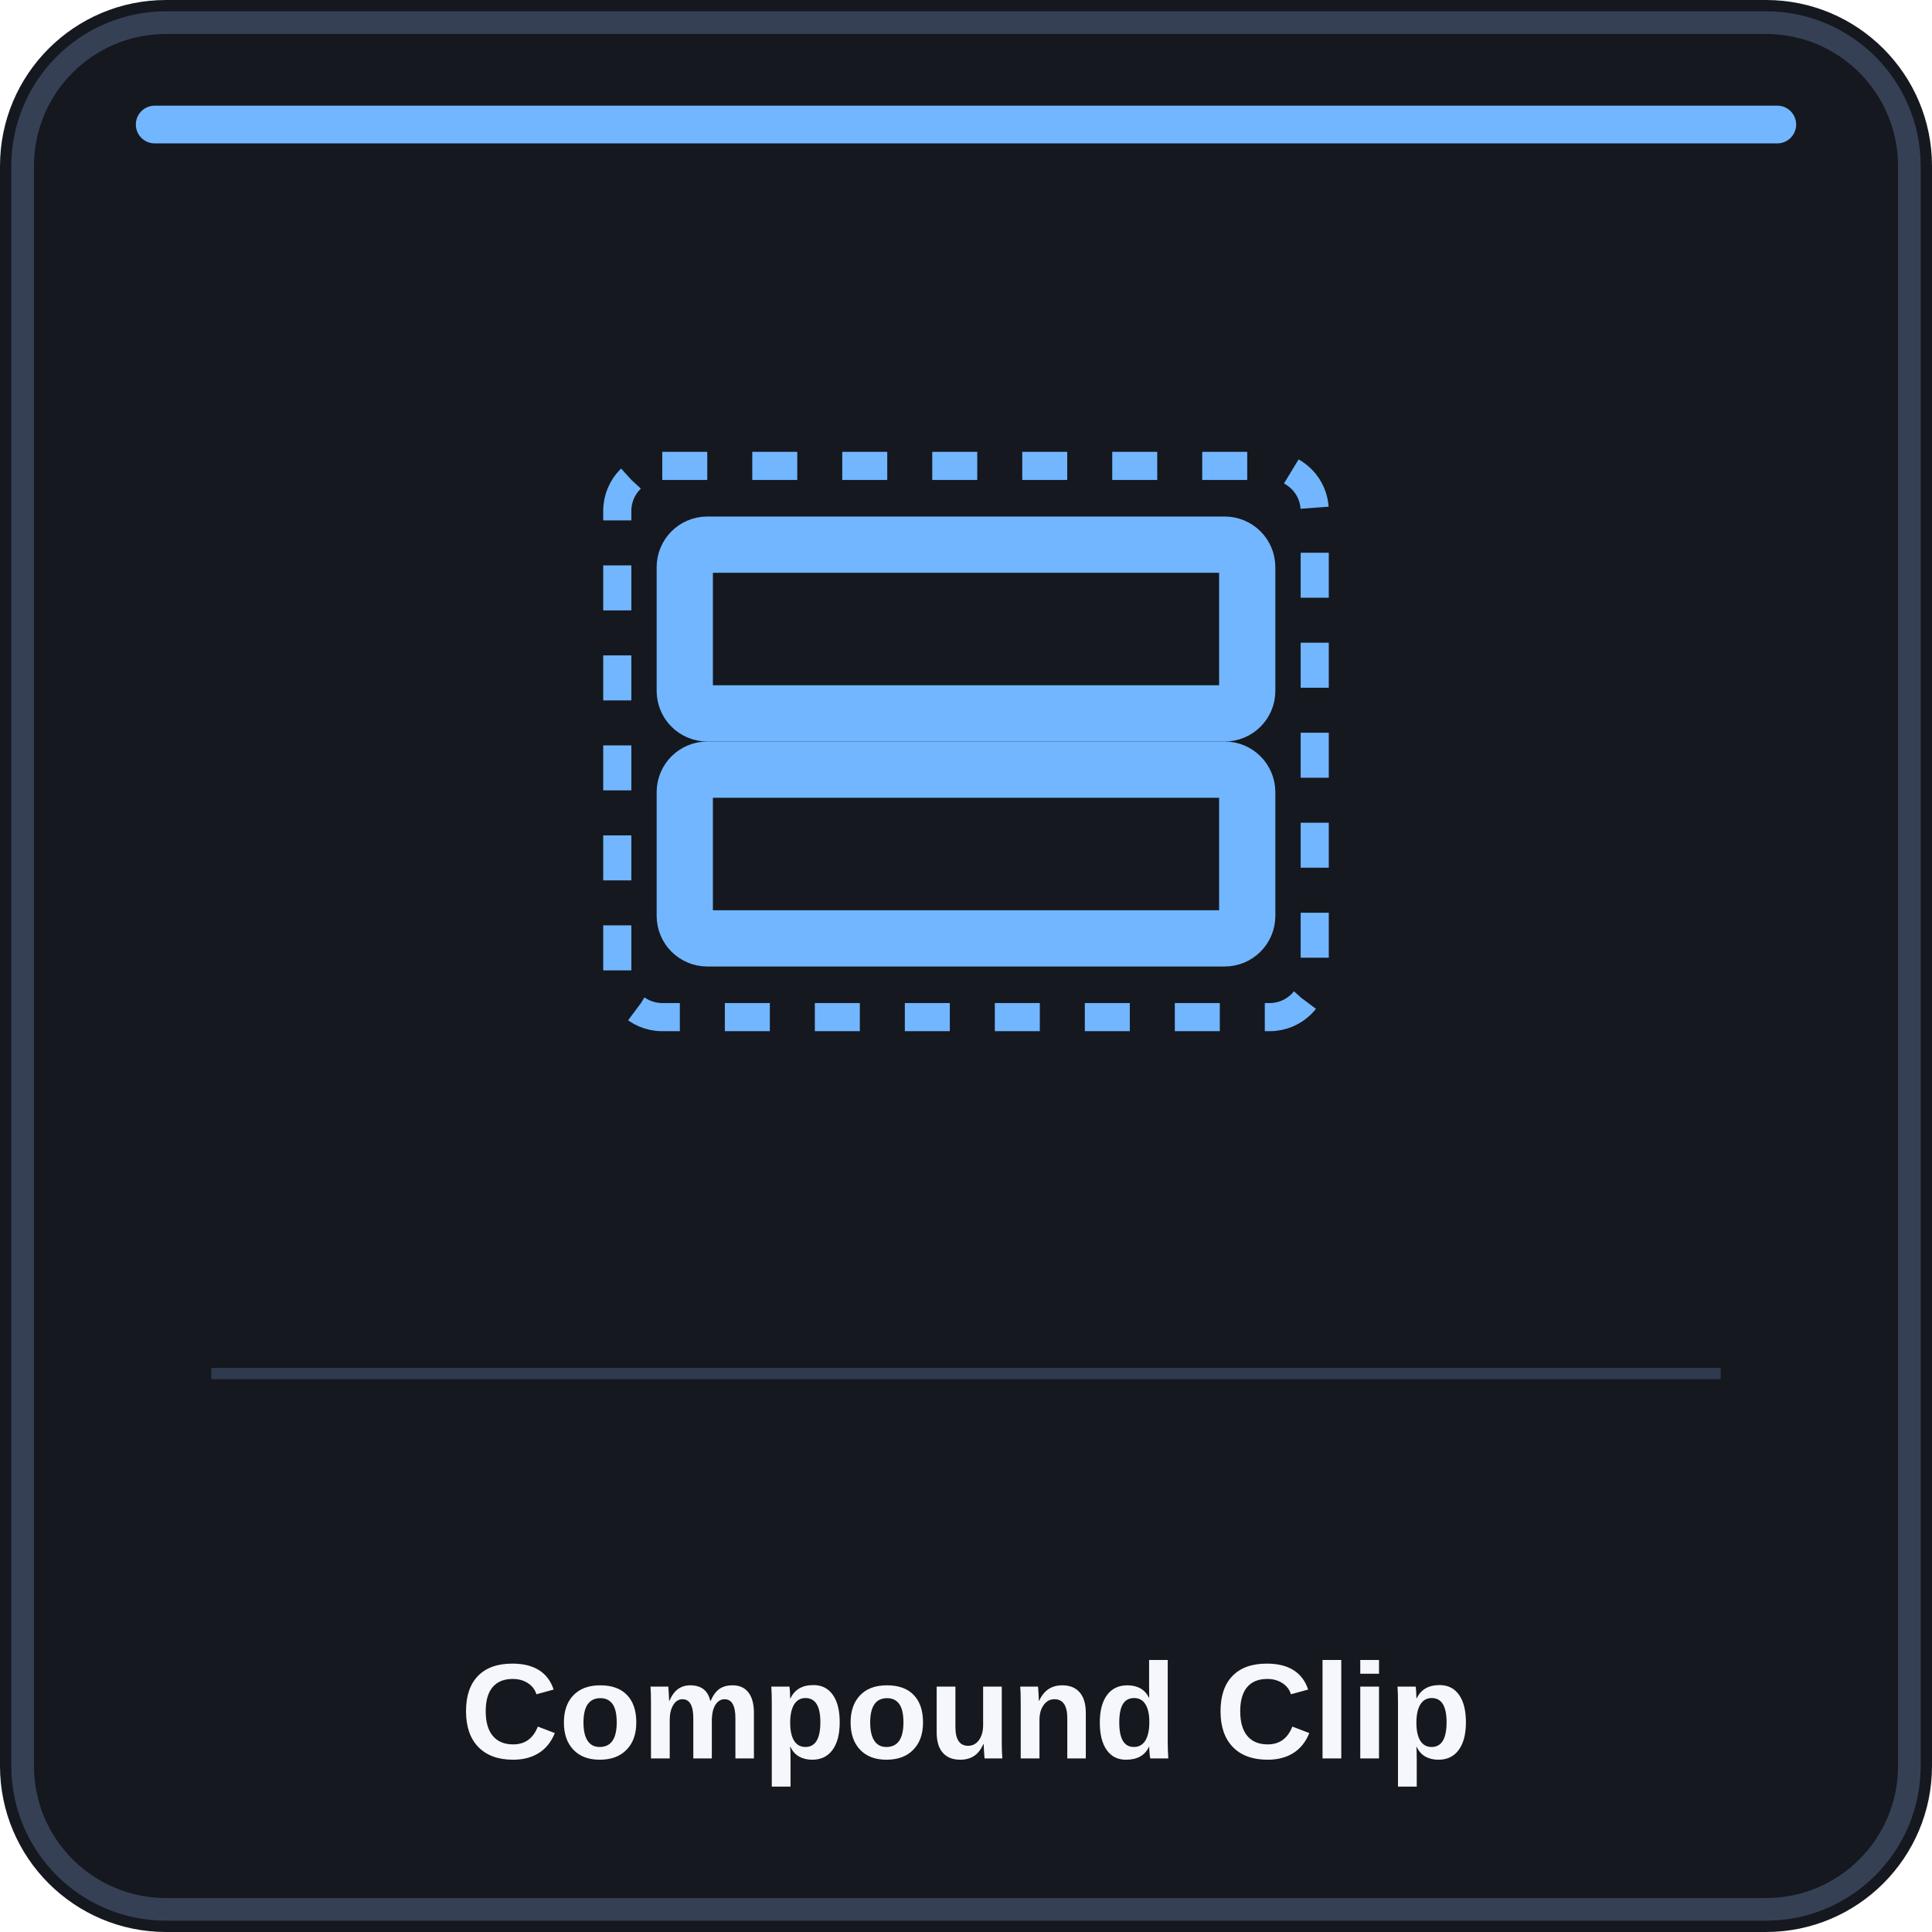
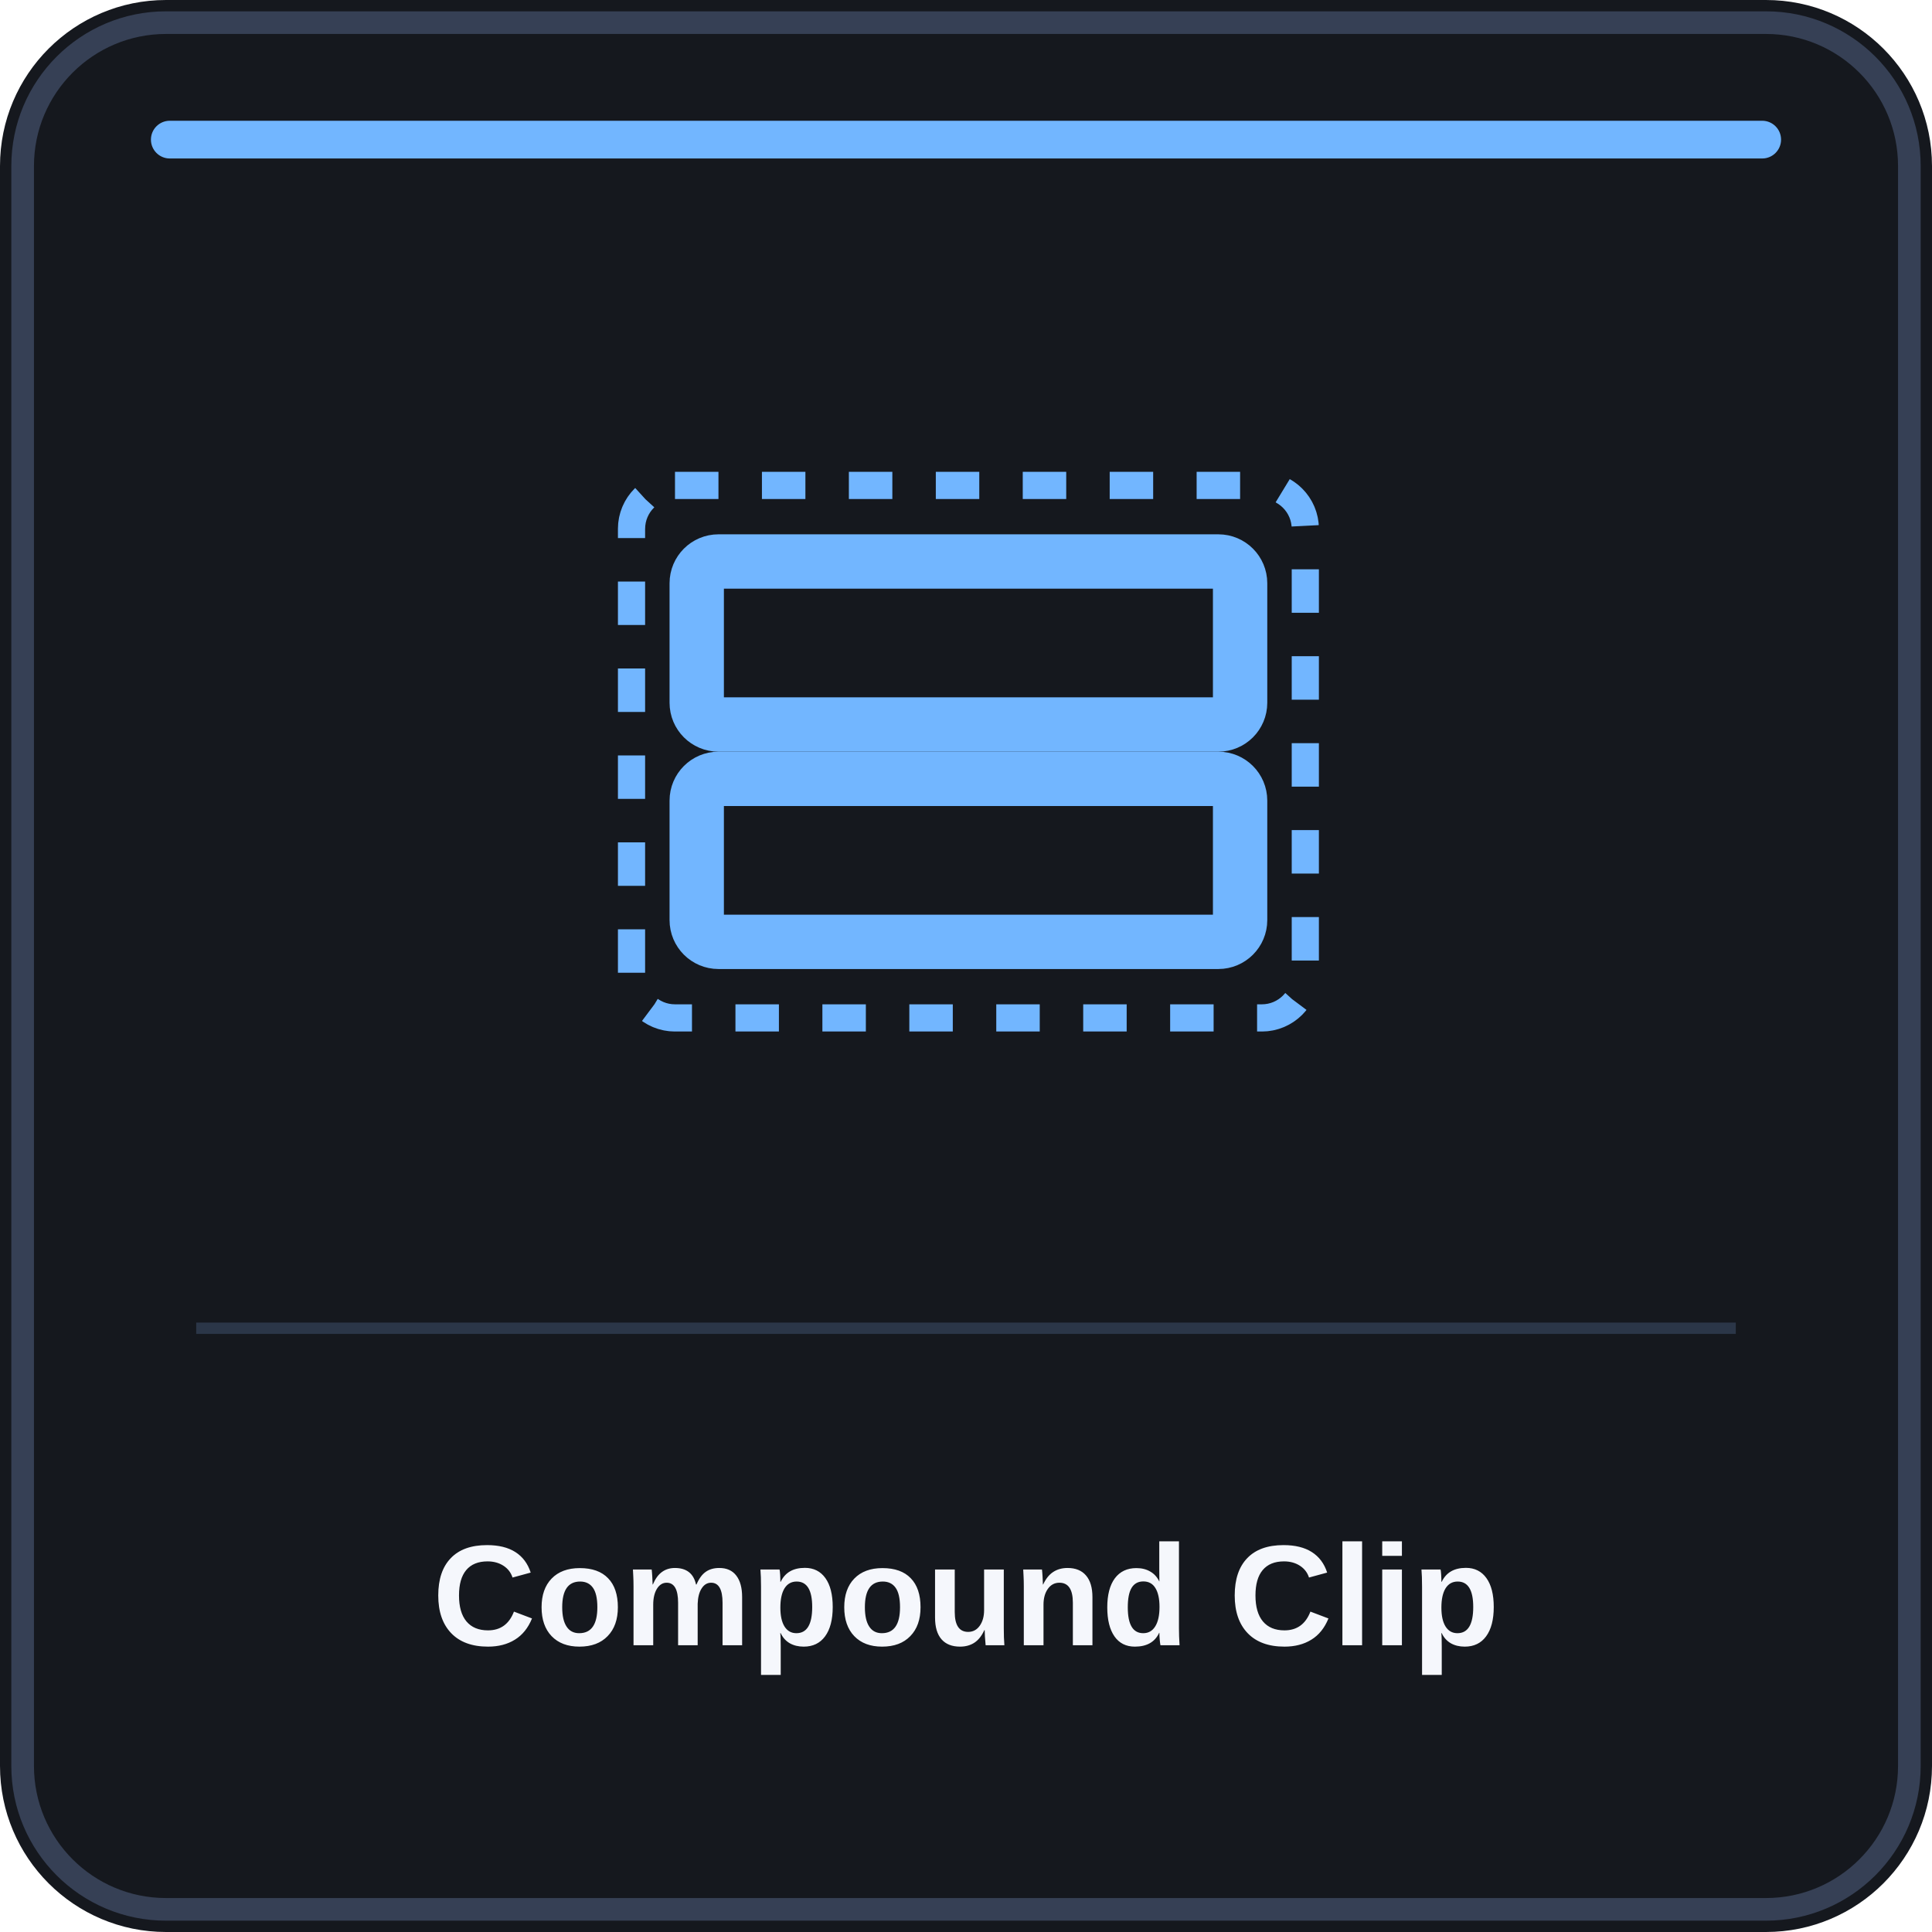
<svg xmlns="http://www.w3.org/2000/svg" width="256" height="256" viewBox="0 0 256 256">
-   <defs>
-     <clipPath id="tc">
-       <rect x="18" y="18" width="220" height="160" />
-     </clipPath>
-   </defs>
  <rect width="256" height="256" rx="22" fill="#15181E" />
  <rect x="3" y="3" width="250" height="250" rx="19" fill="none" stroke="#364055" stroke-width="3" />
-   <rect x="18" y="14" width="220" height="5" rx="2.5" fill="#72B6FF" />
-   <svg x="22" y="20" width="212" height="158" viewBox="0 0 212 212" preserveAspectRatio="xMidYMid meet">
+   <rect x="20" y="16" width="216" height="5" rx="2.5" fill="#72B6FF" />
+   <g transform="translate(52, 24) scale(0.72)">
    <rect x="44" y="56" width="124" height="98" rx="8" stroke="#72B6FF" stroke-width="5" stroke-dasharray="8 8" fill="none" />
    <rect x="56" y="70" width="100" height="30" rx="4" stroke="#72B6FF" stroke-width="10" stroke-linecap="round" stroke-linejoin="round" fill="none" />
    <rect x="56" y="110" width="100" height="30" rx="4" stroke="#72B6FF" stroke-width="10" stroke-linecap="round" stroke-linejoin="round" fill="none" />
-   </svg>
-   <path d="M28 182h200" stroke="#303A4E" stroke-width="1.5" />
-   <text x="128" y="233" text-anchor="middle" dominant-baseline="auto" fill="#F5F7FC" font-family="Arial,Helvetica,sans-serif" font-size="18" font-weight="700" textLength="140" lengthAdjust="spacingAndGlyphs">Compound Clip</text>
+   </g>
+   <line x1="26" y1="176" x2="230" y2="176" stroke="#2B3648" stroke-width="1.5" />
+   <text x="128" y="218" text-anchor="middle" fill="#F5F7FC" font-family="Arial, Helvetica, sans-serif" font-size="19" font-weight="700">Compound Clip</text>
</svg>
